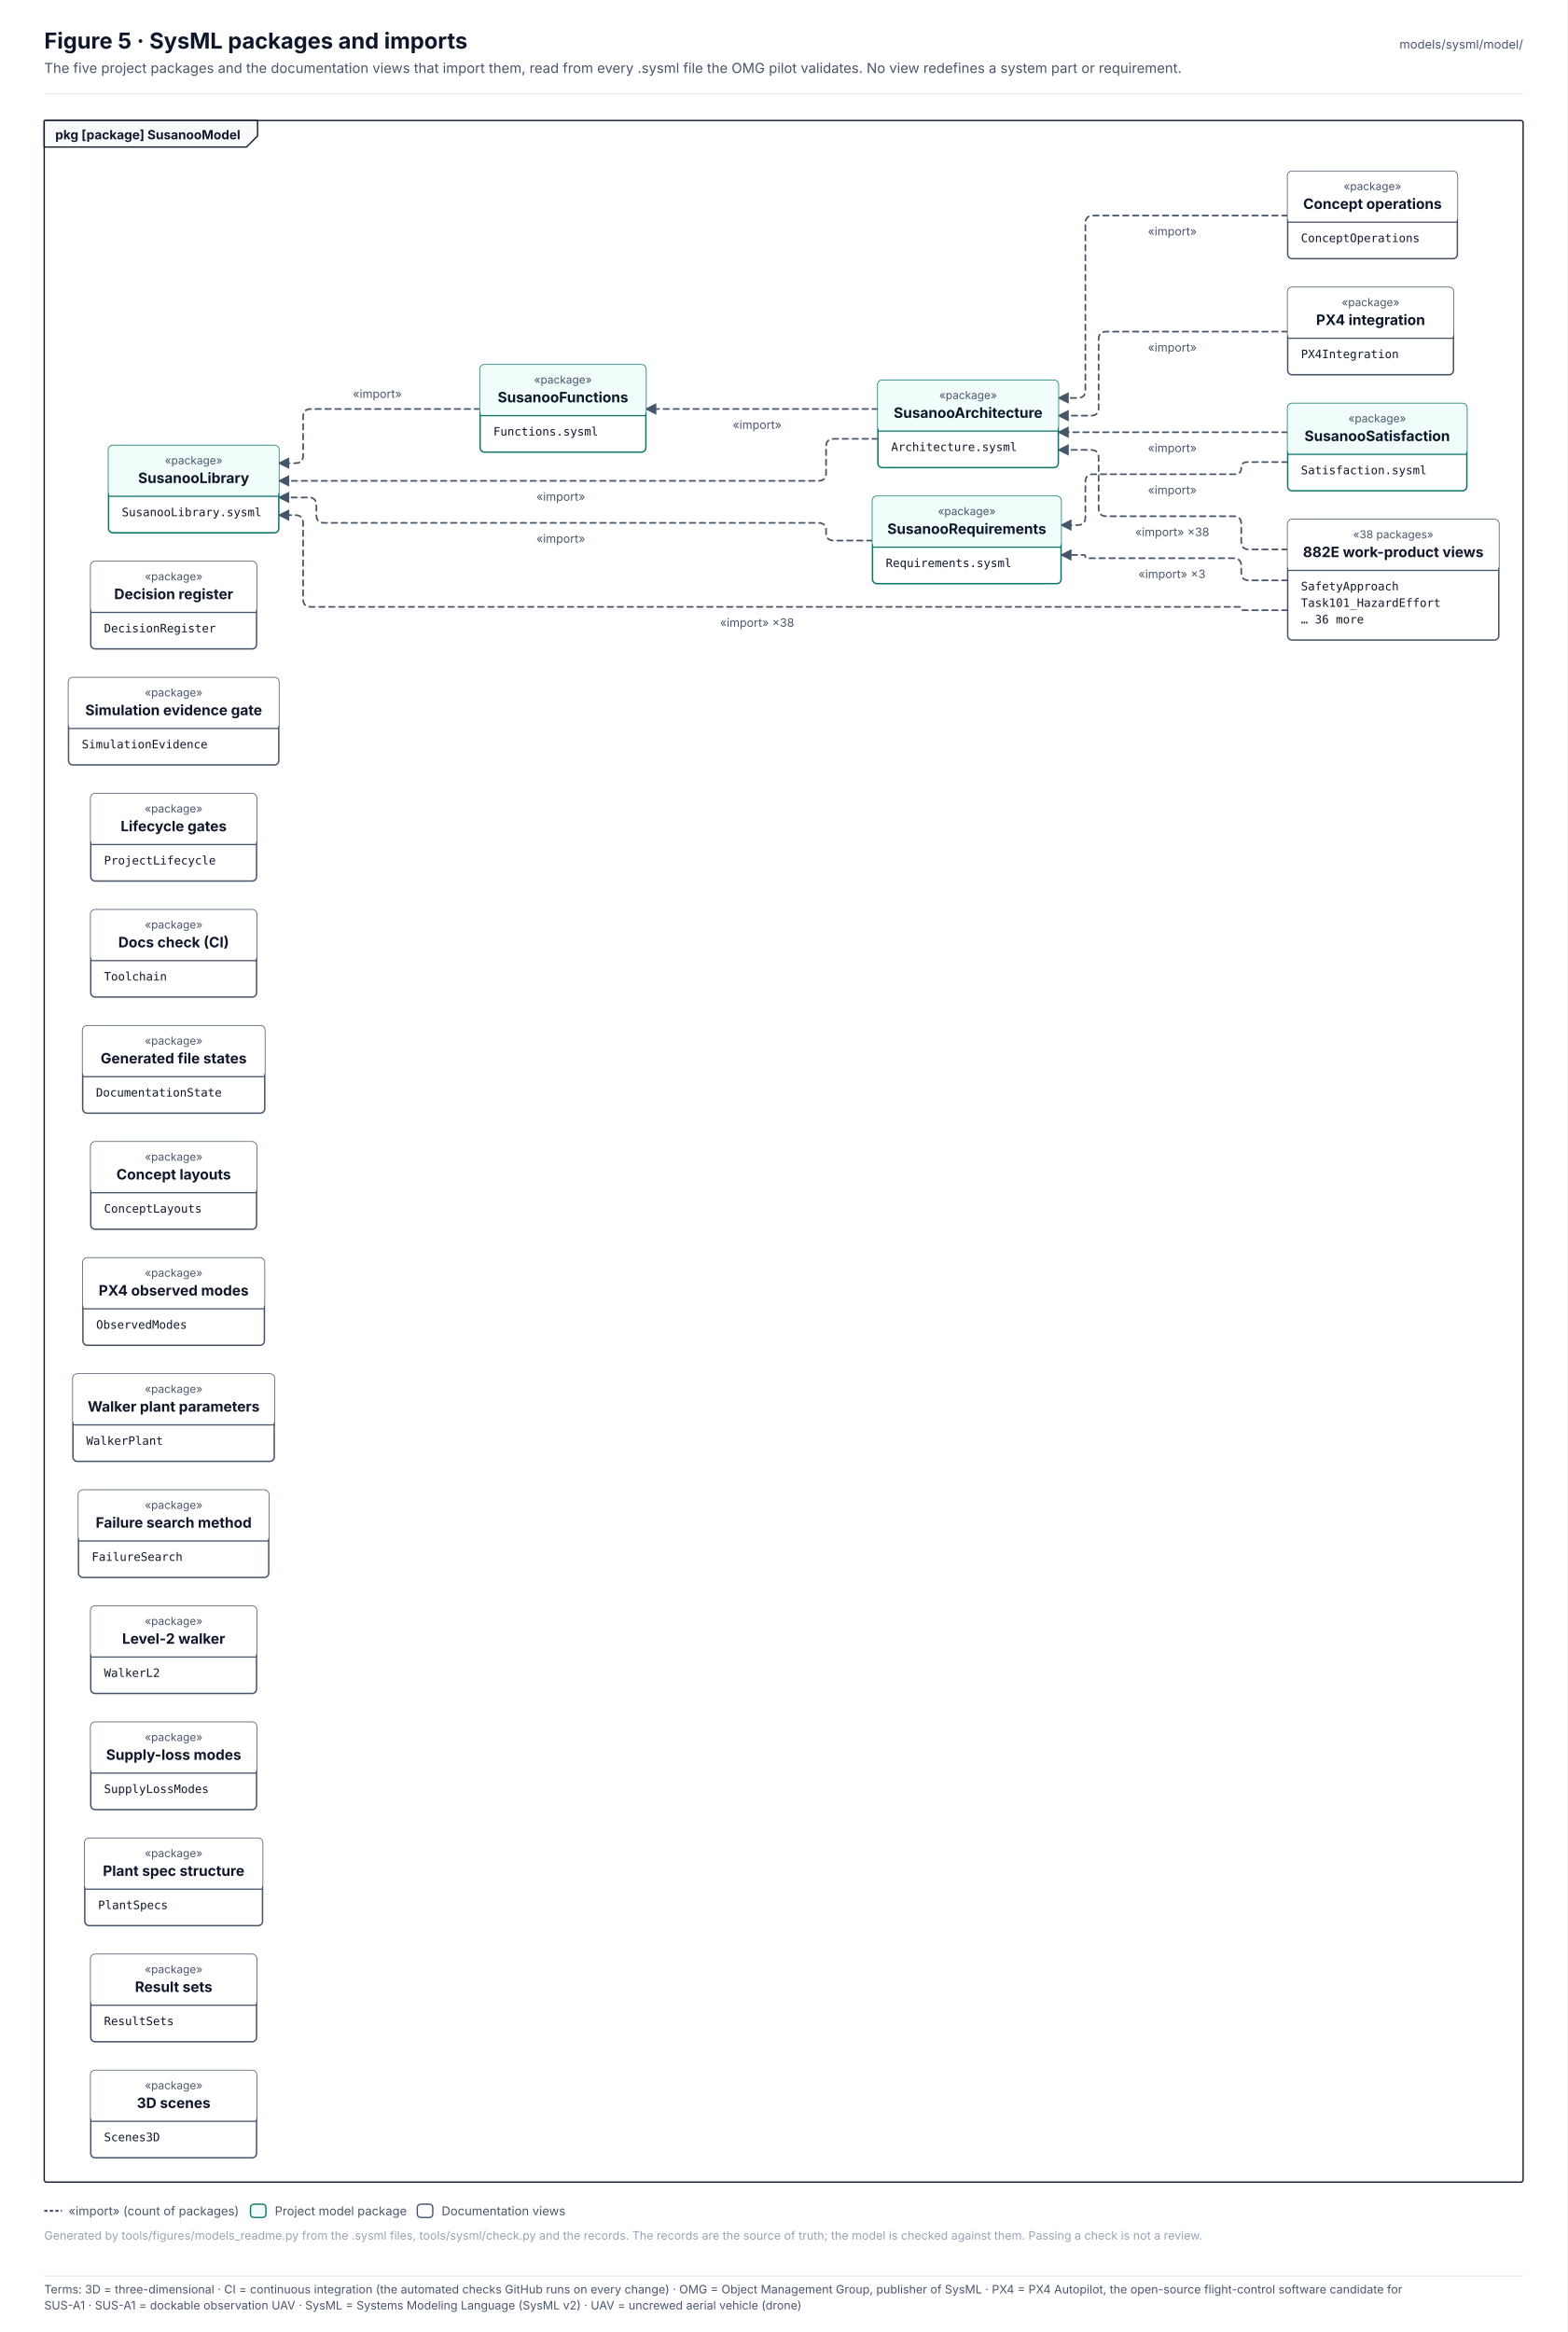
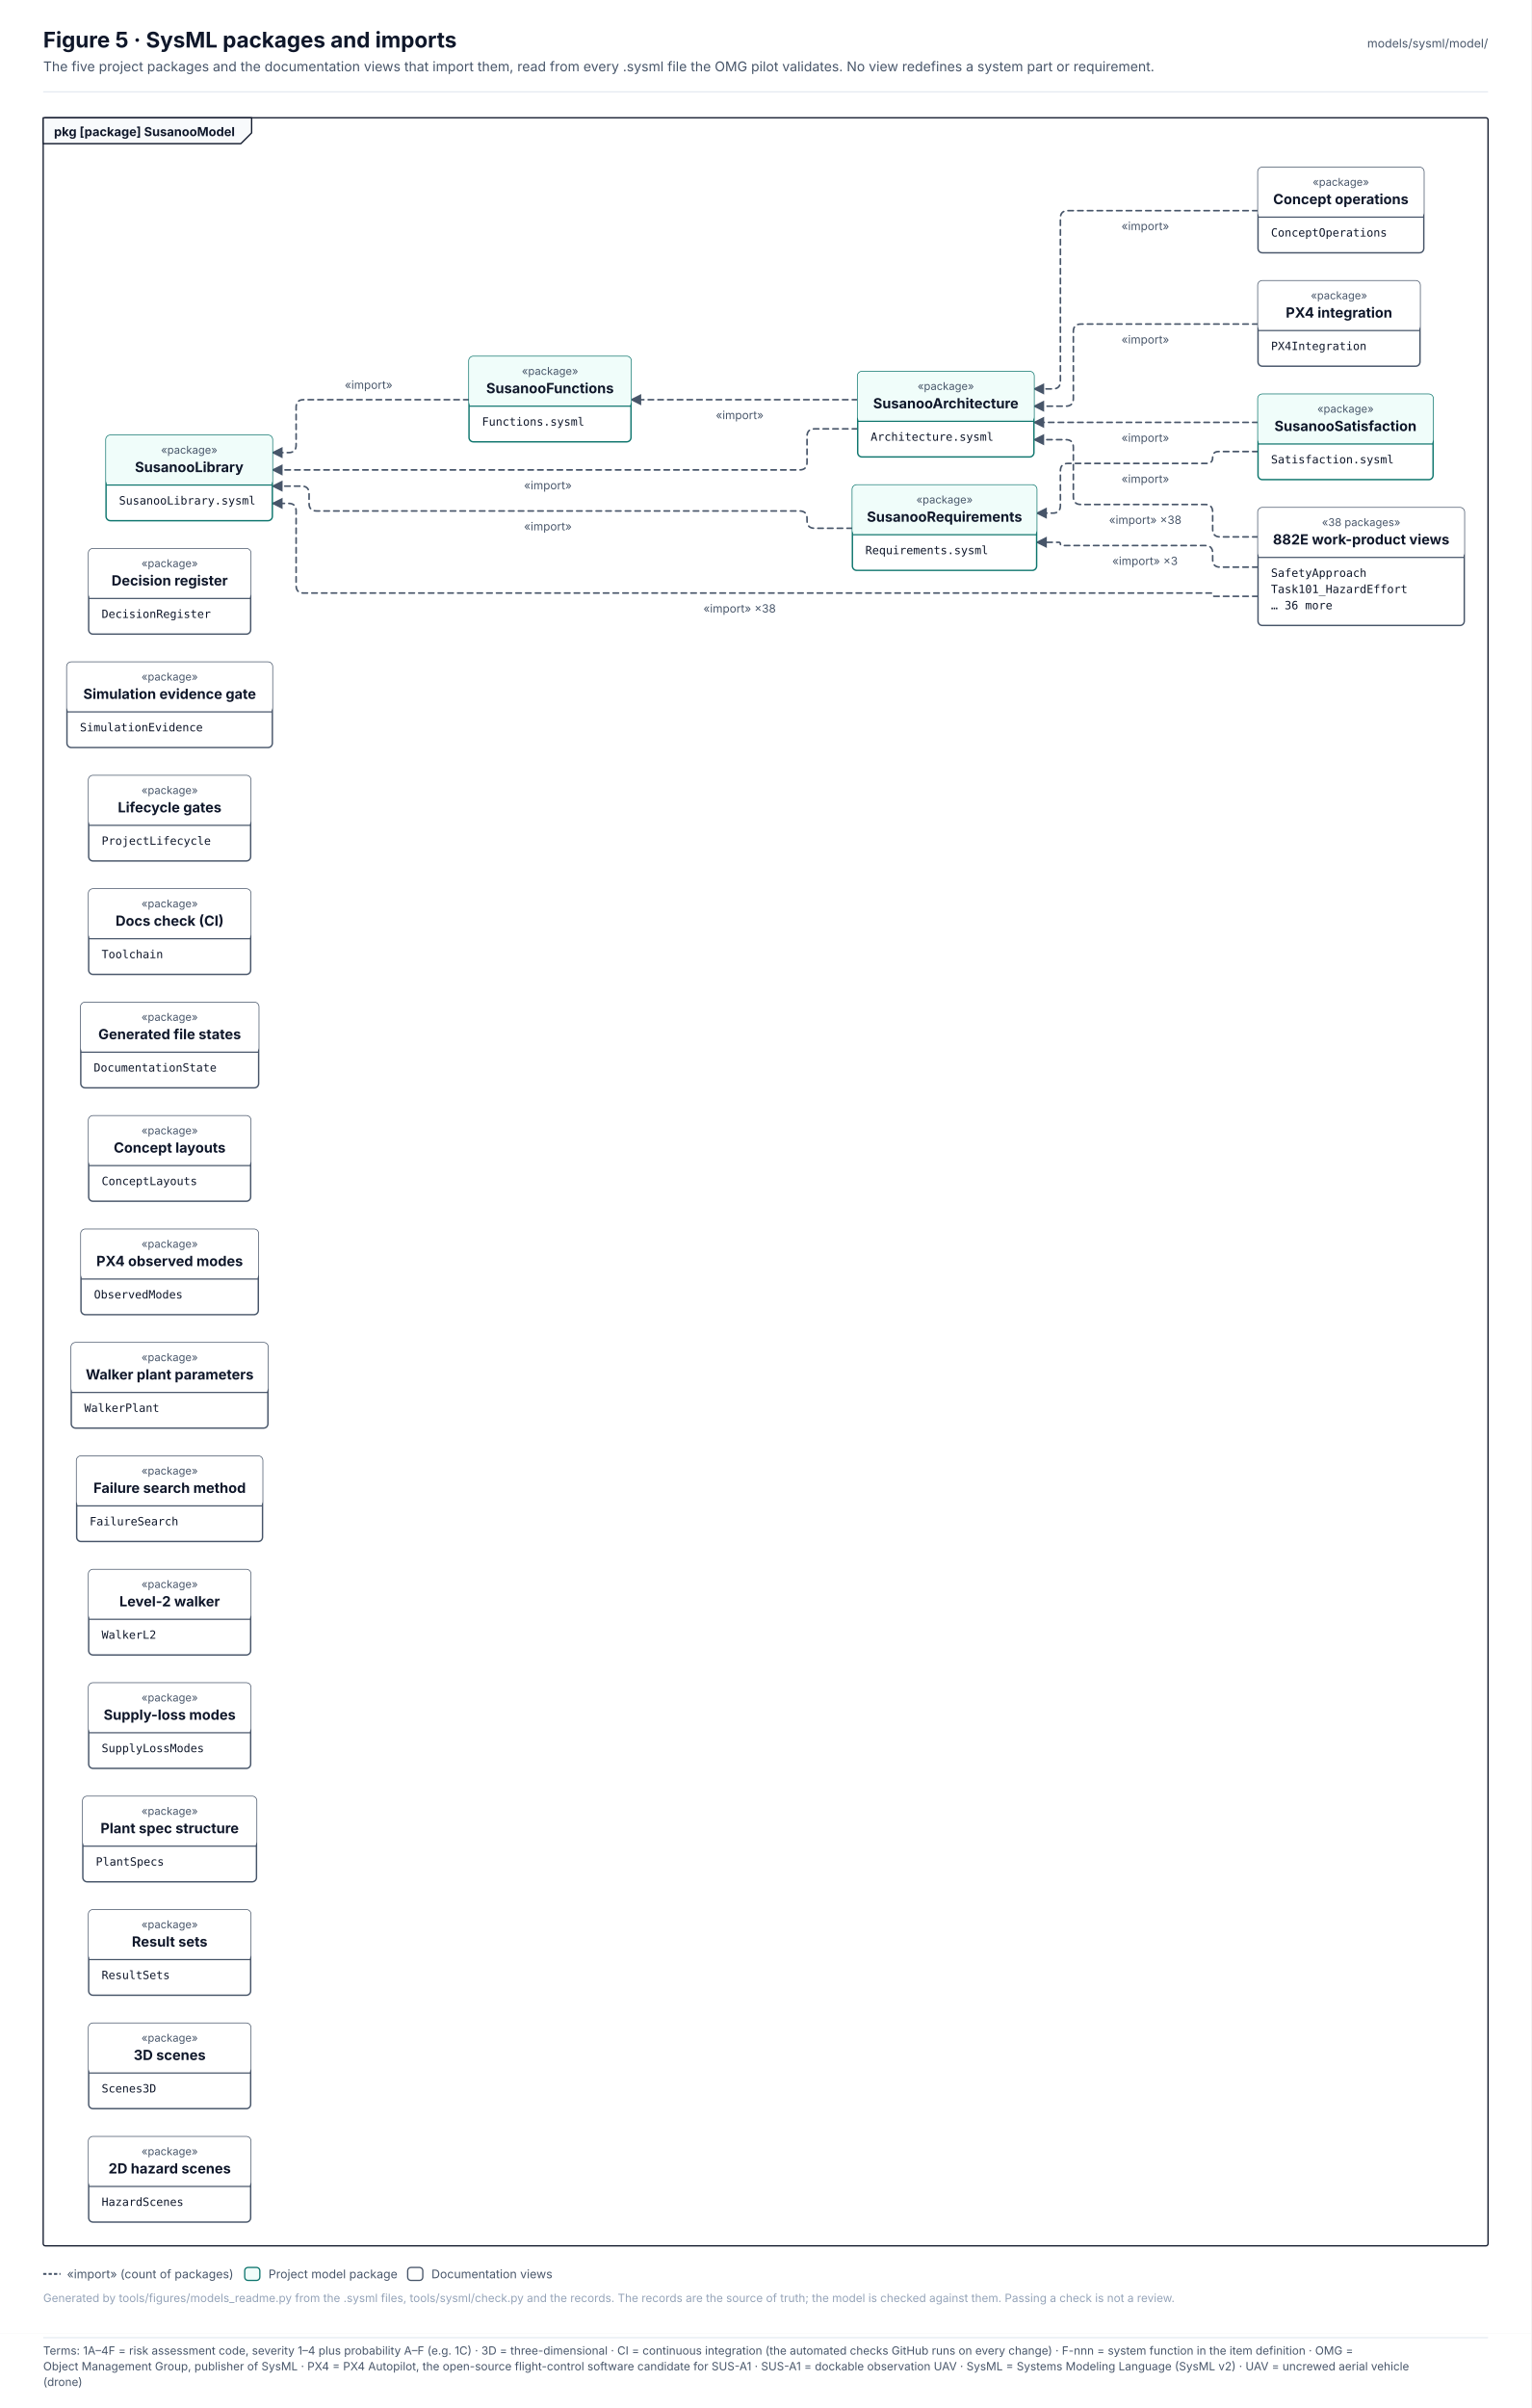
- <svg xmlns="http://www.w3.org/2000/svg" width="1417.9" height="2109.6" viewBox="0 0 1417.9 2109.6" font-family="Inter, 'Segoe UI', Helvetica, Arial, sans-serif" role="img">
+ <svg xmlns="http://www.w3.org/2000/svg" width="1417.9" height="2229.1" viewBox="0 0 1417.9 2229.1" font-family="Inter, 'Segoe UI', Helvetica, Arial, sans-serif" role="img">
  <defs>
    <pattern id="hatch" patternUnits="userSpaceOnUse" width="6" height="6" patternTransform="rotate(45)">
      <rect width="6" height="6" fill="#F1F5F9" />
      <line x1="0" y1="0" x2="0" y2="6" stroke="#E2E8F0" stroke-width="2" />
    </pattern>
    <marker id="arr-ink" viewBox="0 0 10 10" refX="9" refY="5" markerWidth="7" markerHeight="7" orient="auto-start-reverse">
      <path d="M0 0 L10 5 L0 10 z" fill="#475569" />
    </marker>
    <marker id="dia-ink" viewBox="0 0 16 10" refX="15" refY="5" markerWidth="12" markerHeight="8" orient="auto-start-reverse">
      <path d="M1 5 L8 1 L15 5 L8 9 z" fill="#475569" />
    </marker>
    <marker id="tri-ink" viewBox="0 0 12 12" refX="11" refY="6" markerWidth="10" markerHeight="10" orient="auto-start-reverse">
      <path d="M1 1 L11 6 L1 11 z" fill="#FFFFFF" stroke="#475569" stroke-width="1.2" />
    </marker>
    <marker id="arr-system" viewBox="0 0 10 10" refX="9" refY="5" markerWidth="7" markerHeight="7" orient="auto-start-reverse">
      <path d="M0 0 L10 5 L0 10 z" fill="#4F46E5" />
    </marker>
    <marker id="dia-system" viewBox="0 0 16 10" refX="15" refY="5" markerWidth="12" markerHeight="8" orient="auto-start-reverse">
      <path d="M1 5 L8 1 L15 5 L8 9 z" fill="#4F46E5" />
    </marker>
    <marker id="tri-system" viewBox="0 0 12 12" refX="11" refY="6" markerWidth="10" markerHeight="10" orient="auto-start-reverse">
      <path d="M1 1 L11 6 L1 11 z" fill="#FFFFFF" stroke="#4F46E5" stroke-width="1.2" />
    </marker>
    <marker id="arr-software" viewBox="0 0 10 10" refX="9" refY="5" markerWidth="7" markerHeight="7" orient="auto-start-reverse">
      <path d="M0 0 L10 5 L0 10 z" fill="#0F766E" />
    </marker>
    <marker id="dia-software" viewBox="0 0 16 10" refX="15" refY="5" markerWidth="12" markerHeight="8" orient="auto-start-reverse">
      <path d="M1 5 L8 1 L15 5 L8 9 z" fill="#0F766E" />
    </marker>
    <marker id="tri-software" viewBox="0 0 12 12" refX="11" refY="6" markerWidth="10" markerHeight="10" orient="auto-start-reverse">
      <path d="M1 1 L11 6 L1 11 z" fill="#FFFFFF" stroke="#0F766E" stroke-width="1.2" />
    </marker>
    <marker id="arr-safety" viewBox="0 0 10 10" refX="9" refY="5" markerWidth="7" markerHeight="7" orient="auto-start-reverse">
      <path d="M0 0 L10 5 L0 10 z" fill="#C2410C" />
    </marker>
    <marker id="dia-safety" viewBox="0 0 16 10" refX="15" refY="5" markerWidth="12" markerHeight="8" orient="auto-start-reverse">
      <path d="M1 5 L8 1 L15 5 L8 9 z" fill="#C2410C" />
    </marker>
    <marker id="tri-safety" viewBox="0 0 12 12" refX="11" refY="6" markerWidth="10" markerHeight="10" orient="auto-start-reverse">
      <path d="M1 1 L11 6 L1 11 z" fill="#FFFFFF" stroke="#C2410C" stroke-width="1.2" />
    </marker>
    <marker id="arr-interface" viewBox="0 0 10 10" refX="9" refY="5" markerWidth="7" markerHeight="7" orient="auto-start-reverse">
      <path d="M0 0 L10 5 L0 10 z" fill="#7C3AED" />
    </marker>
    <marker id="dia-interface" viewBox="0 0 16 10" refX="15" refY="5" markerWidth="12" markerHeight="8" orient="auto-start-reverse">
      <path d="M1 5 L8 1 L15 5 L8 9 z" fill="#7C3AED" />
    </marker>
    <marker id="tri-interface" viewBox="0 0 12 12" refX="11" refY="6" markerWidth="10" markerHeight="10" orient="auto-start-reverse">
      <path d="M1 1 L11 6 L1 11 z" fill="#FFFFFF" stroke="#7C3AED" stroke-width="1.2" />
    </marker>
    <marker id="arr-external" viewBox="0 0 10 10" refX="9" refY="5" markerWidth="7" markerHeight="7" orient="auto-start-reverse">
      <path d="M0 0 L10 5 L0 10 z" fill="#64748B" />
    </marker>
    <marker id="dia-external" viewBox="0 0 16 10" refX="15" refY="5" markerWidth="12" markerHeight="8" orient="auto-start-reverse">
      <path d="M1 5 L8 1 L15 5 L8 9 z" fill="#64748B" />
    </marker>
    <marker id="tri-external" viewBox="0 0 12 12" refX="11" refY="6" markerWidth="10" markerHeight="10" orient="auto-start-reverse">
      <path d="M1 1 L11 6 L1 11 z" fill="#FFFFFF" stroke="#64748B" stroke-width="1.2" />
    </marker>
    <marker id="arr-work" viewBox="0 0 10 10" refX="9" refY="5" markerWidth="7" markerHeight="7" orient="auto-start-reverse">
      <path d="M0 0 L10 5 L0 10 z" fill="#475569" />
    </marker>
    <marker id="dia-work" viewBox="0 0 16 10" refX="15" refY="5" markerWidth="12" markerHeight="8" orient="auto-start-reverse">
      <path d="M1 5 L8 1 L15 5 L8 9 z" fill="#475569" />
    </marker>
    <marker id="tri-work" viewBox="0 0 12 12" refX="11" refY="6" markerWidth="10" markerHeight="10" orient="auto-start-reverse">
      <path d="M1 1 L11 6 L1 11 z" fill="#FFFFFF" stroke="#475569" stroke-width="1.2" />
    </marker>
    <marker id="arr-muted" viewBox="0 0 10 10" refX="9" refY="5" markerWidth="7" markerHeight="7" orient="auto-start-reverse">
      <path d="M0 0 L10 5 L0 10 z" fill="#94A3B8" />
    </marker>
    <marker id="dia-muted" viewBox="0 0 16 10" refX="15" refY="5" markerWidth="12" markerHeight="8" orient="auto-start-reverse">
      <path d="M1 5 L8 1 L15 5 L8 9 z" fill="#94A3B8" />
    </marker>
    <marker id="tri-muted" viewBox="0 0 12 12" refX="11" refY="6" markerWidth="10" markerHeight="10" orient="auto-start-reverse">
      <path d="M1 1 L11 6 L1 11 z" fill="#FFFFFF" stroke="#94A3B8" stroke-width="1.2" />
    </marker>
    <marker id="arr-current" viewBox="0 0 10 10" refX="9" refY="5" markerWidth="7" markerHeight="7" orient="auto-start-reverse">
      <path d="M0 0 L10 5 L0 10 z" fill="#0F172A" />
    </marker>
    <marker id="dia-current" viewBox="0 0 16 10" refX="15" refY="5" markerWidth="12" markerHeight="8" orient="auto-start-reverse">
      <path d="M1 5 L8 1 L15 5 L8 9 z" fill="#0F172A" />
    </marker>
    <marker id="tri-current" viewBox="0 0 12 12" refX="11" refY="6" markerWidth="10" markerHeight="10" orient="auto-start-reverse">
      <path d="M1 1 L11 6 L1 11 z" fill="#FFFFFF" stroke="#0F172A" stroke-width="1.2" />
    </marker>
    <marker id="arr-ok" viewBox="0 0 10 10" refX="9" refY="5" markerWidth="7" markerHeight="7" orient="auto-start-reverse">
      <path d="M0 0 L10 5 L0 10 z" fill="#2E9E6A" />
    </marker>
    <marker id="dia-ok" viewBox="0 0 16 10" refX="15" refY="5" markerWidth="12" markerHeight="8" orient="auto-start-reverse">
      <path d="M1 5 L8 1 L15 5 L8 9 z" fill="#2E9E6A" />
    </marker>
    <marker id="tri-ok" viewBox="0 0 12 12" refX="11" refY="6" markerWidth="10" markerHeight="10" orient="auto-start-reverse">
      <path d="M1 1 L11 6 L1 11 z" fill="#FFFFFF" stroke="#2E9E6A" stroke-width="1.2" />
    </marker>
    <marker id="arr-amber" viewBox="0 0 10 10" refX="9" refY="5" markerWidth="7" markerHeight="7" orient="auto-start-reverse">
      <path d="M0 0 L10 5 L0 10 z" fill="#D97706" />
    </marker>
    <marker id="dia-amber" viewBox="0 0 16 10" refX="15" refY="5" markerWidth="12" markerHeight="8" orient="auto-start-reverse">
      <path d="M1 5 L8 1 L15 5 L8 9 z" fill="#D97706" />
    </marker>
    <marker id="tri-amber" viewBox="0 0 12 12" refX="11" refY="6" markerWidth="10" markerHeight="10" orient="auto-start-reverse">
      <path d="M1 1 L11 6 L1 11 z" fill="#FFFFFF" stroke="#D97706" stroke-width="1.2" />
    </marker>
    <marker id="arr-red" viewBox="0 0 10 10" refX="9" refY="5" markerWidth="7" markerHeight="7" orient="auto-start-reverse">
      <path d="M0 0 L10 5 L0 10 z" fill="#D2553F" />
    </marker>
    <marker id="dia-red" viewBox="0 0 16 10" refX="15" refY="5" markerWidth="12" markerHeight="8" orient="auto-start-reverse">
      <path d="M1 5 L8 1 L15 5 L8 9 z" fill="#D2553F" />
    </marker>
    <marker id="tri-red" viewBox="0 0 12 12" refX="11" refY="6" markerWidth="10" markerHeight="10" orient="auto-start-reverse">
      <path d="M1 1 L11 6 L1 11 z" fill="#FFFFFF" stroke="#D2553F" stroke-width="1.2" />
    </marker>
  </defs>
-   <rect x="0" y="0" width="1417.9" height="2055" rx="0" fill="#FFFFFF" stroke="none" stroke-width="0" />
+   <rect x="0" y="0" width="1417.9" height="2160" rx="0" fill="#FFFFFF" stroke="none" stroke-width="0" />
  <text x="40" y="44" font-size="20" fill="#0F172A" font-weight="700">Figure 5 · SysML packages and imports</text>
  <text x="40" y="66" font-size="12.5" fill="#475569">The five project packages and the documentation views that import them, read from every .sysml file the OMG pilot validates. No view redefines a system part or requirement.</text>
  <text x="1377.9" y="44" font-size="11" fill="#475569" text-anchor="end">models/sysml/model/</text>
  <line x1="40" y1="85" x2="1377.9" y2="85" stroke="#E2E8F0" stroke-width="1" />
-   <rect x="40" y="109" width="1337.9" height="1865" rx="2" fill="none" stroke="#0F172A" stroke-width="1.2" />
+   <rect x="40" y="109" width="1337.9" height="1970" rx="2" fill="none" stroke="#0F172A" stroke-width="1.2" />
  <path d="M40 109 L233 109 L233 123 L223 133 L40 133 Z" stroke="#0F172A" stroke-width="1.2" fill="#F8FAFC" stroke-linejoin="round" stroke-linecap="round" />
  <text x="50" y="126" font-size="11.5" fill="#0F172A" font-weight="700">pkg [package] SusanooModel</text>
  <g transform="translate(56 149)">
    <path d="M378.3 221 L225.2 221 Q218.2 221 218.2 228 L218.2 263 Q218.2 270 211.2 270 L196.2 270" stroke="#475569" stroke-width="1.5" fill="none" stroke-dasharray="5 4" stroke-linejoin="round" stroke-linecap="round" marker-end="url(#arr-ink)" />
    <path d="M738.2 221 L528.3 221" stroke="#475569" stroke-width="1.5" fill="none" stroke-dasharray="5 4" stroke-linejoin="round" stroke-linecap="round" marker-end="url(#arr-ink)" />
    <path d="M738.2 248 L698.3 248 Q691.3 248 691.3 255 L691.3 279 Q691.3 286 684.3 286 L196.2 286" stroke="#475569" stroke-width="1.5" fill="none" stroke-dasharray="5 4" stroke-linejoin="round" stroke-linecap="round" marker-end="url(#arr-ink)" />
    <path d="M733.3 340 L698.3 340 Q691.3 340 691.3 333 L691.3 331 Q691.3 324 684.3 324 L237.2 324 Q230.2 324 230.2 317 L230.2 308 Q230.2 301 223.2 301 L196.2 301" stroke="#475569" stroke-width="1.5" fill="none" stroke-dasharray="5 4" stroke-linejoin="round" stroke-linecap="round" marker-end="url(#arr-ink)" />
    <path d="M1108.9 242 L901.4 242" stroke="#475569" stroke-width="1.5" fill="none" stroke-dasharray="5 4" stroke-linejoin="round" stroke-linecap="round" marker-end="url(#arr-ink)" />
    <path d="M1108.9 269 L1072.4 269 Q1066.9 269 1066.9 274.5 L1066.9 274.5 Q1066.9 280 1061.4 280 L932.9 280 Q925.9 280 925.9 287 L925.9 319 Q925.9 326 918.9 326 L903.9 326" stroke="#475569" stroke-width="1.5" fill="none" stroke-dasharray="5 4" stroke-linejoin="round" stroke-linecap="round" marker-end="url(#arr-ink)" />
    <path d="M1108.9 46 L932.9 46 Q925.9 46 925.9 53 L925.9 204 Q925.9 211 918.9 211 L901.4 211" stroke="#475569" stroke-width="1.5" fill="none" stroke-dasharray="5 4" stroke-linejoin="round" stroke-linecap="round" marker-end="url(#arr-ink)" />
    <path d="M1108.9 151 L944.9 151 Q937.9 151 937.9 158 L937.9 220 Q937.9 227 930.9 227 L901.4 227" stroke="#475569" stroke-width="1.5" fill="none" stroke-dasharray="5 4" stroke-linejoin="round" stroke-linecap="round" marker-end="url(#arr-ink)" />
    <path d="M1108.9 348 L1073.9 348 Q1066.9 348 1066.9 341 L1066.9 325 Q1066.9 318 1059.9 318 L944.9 318 Q937.9 318 937.9 311 L937.9 265 Q937.9 258 930.9 258 L901.4 258" stroke="#475569" stroke-width="1.5" fill="none" stroke-dasharray="5 4" stroke-linejoin="round" stroke-linecap="round" marker-end="url(#arr-ink)" />
    <path d="M1108.9 403 L1068.4 403 Q1066.9 403 1066.9 401.5 L1066.9 401.5 Q1066.9 400 1065.4 400 L225.2 400 Q218.2 400 218.2 393 L218.2 324 Q218.2 317 211.2 317 L196.2 317" stroke="#475569" stroke-width="1.5" fill="none" stroke-dasharray="5 4" stroke-linejoin="round" stroke-linecap="round" marker-end="url(#arr-ink)" />
    <path d="M1108.9 376 L1073.9 376 Q1066.9 376 1066.9 369 L1066.9 363 Q1066.9 356 1059.9 356 L927.4 356 Q925.9 356 925.9 354.5 L925.9 354.5 Q925.9 353 924.4 353 L903.9 353" stroke="#475569" stroke-width="1.5" fill="none" stroke-dasharray="5 4" stroke-linejoin="round" stroke-linecap="round" marker-end="url(#arr-ink)" />
    <rect x="42.2" y="254" width="154" height="79" rx="4" fill="#FFFFFF" stroke="#0F766E" stroke-width="1.3" />
    <rect x="42.2" y="254" width="154" height="46" rx="4" fill="#F0FDFA" stroke="none" stroke-width="0" />
    <line x1="42.2" y1="300" x2="196.2" y2="300" stroke="#0F766E" stroke-width="1.1" />
    <text x="119.2" y="271" font-size="10" fill="#475569" text-anchor="middle">«package»</text>
    <text x="119.2" y="288" font-size="13" fill="#0F172A" font-weight="700" text-anchor="middle">SusanooLibrary</text>
    <text x="54.2" y="318" font-size="10.5" fill="#0F172A" font-family="'JetBrains Mono', 'SFMono-Regular', Menlo, Consolas, monospace">SusanooLibrary.sysml</text>
    <rect x="378.3" y="181" width="150" height="79" rx="4" fill="#FFFFFF" stroke="#0F766E" stroke-width="1.3" />
    <rect x="378.3" y="181" width="150" height="46" rx="4" fill="#F0FDFA" stroke="none" stroke-width="0" />
    <line x1="378.3" y1="227" x2="528.3" y2="227" stroke="#0F766E" stroke-width="1.1" />
    <text x="453.3" y="198" font-size="10" fill="#475569" text-anchor="middle">«package»</text>
    <text x="453.3" y="215" font-size="13" fill="#0F172A" font-weight="700" text-anchor="middle">SusanooFunctions</text>
    <text x="390.3" y="245" font-size="10.5" fill="#0F172A" font-family="'JetBrains Mono', 'SFMono-Regular', Menlo, Consolas, monospace">Functions.sysml</text>
    <rect x="738.2" y="195" width="163.2" height="79" rx="4" fill="#FFFFFF" stroke="#0F766E" stroke-width="1.3" />
    <rect x="738.2" y="195" width="163.2" height="46" rx="4" fill="#F0FDFA" stroke="none" stroke-width="0" />
    <line x1="738.2" y1="241" x2="901.4" y2="241" stroke="#0F766E" stroke-width="1.1" />
    <text x="819.8" y="212" font-size="10" fill="#475569" text-anchor="middle">«package»</text>
    <text x="819.8" y="229" font-size="13" fill="#0F172A" font-weight="700" text-anchor="middle">SusanooArchitecture</text>
    <text x="750.2" y="259" font-size="10.5" fill="#0F172A" font-family="'JetBrains Mono', 'SFMono-Regular', Menlo, Consolas, monospace">Architecture.sysml</text>
    <rect x="733.3" y="300" width="170.6" height="79" rx="4" fill="#FFFFFF" stroke="#0F766E" stroke-width="1.3" />
    <rect x="733.3" y="300" width="170.6" height="46" rx="4" fill="#F0FDFA" stroke="none" stroke-width="0" />
    <line x1="733.3" y1="346" x2="903.9" y2="346" stroke="#0F766E" stroke-width="1.1" />
    <text x="818.6" y="317" font-size="10" fill="#475569" text-anchor="middle">«package»</text>
    <text x="818.6" y="334" font-size="13" fill="#0F172A" font-weight="700" text-anchor="middle">SusanooRequirements</text>
    <text x="745.3" y="364" font-size="10.5" fill="#0F172A" font-family="'JetBrains Mono', 'SFMono-Regular', Menlo, Consolas, monospace">Requirements.sysml</text>
    <rect x="1108.9" y="216" width="162.1" height="79" rx="4" fill="#FFFFFF" stroke="#0F766E" stroke-width="1.3" />
    <rect x="1108.9" y="216" width="162.1" height="46" rx="4" fill="#F0FDFA" stroke="none" stroke-width="0" />
    <line x1="1108.9" y1="262" x2="1271" y2="262" stroke="#0F766E" stroke-width="1.1" />
    <text x="1189.9" y="233" font-size="10" fill="#475569" text-anchor="middle">«package»</text>
    <text x="1189.9" y="250" font-size="13" fill="#0F172A" font-weight="700" text-anchor="middle">SusanooSatisfaction</text>
    <text x="1120.9" y="280" font-size="10.5" fill="#0F172A" font-family="'JetBrains Mono', 'SFMono-Regular', Menlo, Consolas, monospace">Satisfaction.sysml</text>
    <rect x="1108.9" y="6" width="153.5" height="79" rx="4" fill="#FFFFFF" stroke="#475569" stroke-width="1.3" />
    <rect x="1108.9" y="6" width="153.5" height="46" rx="4" fill="#FFFFFF" stroke="none" stroke-width="0" />
    <line x1="1108.9" y1="52" x2="1262.4" y2="52" stroke="#475569" stroke-width="1.1" />
    <text x="1185.6" y="23" font-size="10" fill="#475569" text-anchor="middle">«package»</text>
    <text x="1185.6" y="40" font-size="13" fill="#0F172A" font-weight="700" text-anchor="middle">Concept operations</text>
    <text x="1120.9" y="70" font-size="10.5" fill="#0F172A" font-family="'JetBrains Mono', 'SFMono-Regular', Menlo, Consolas, monospace">ConceptOperations</text>
    <rect x="1108.9" y="111" width="150" height="79" rx="4" fill="#FFFFFF" stroke="#475569" stroke-width="1.3" />
    <rect x="1108.9" y="111" width="150" height="46" rx="4" fill="#FFFFFF" stroke="none" stroke-width="0" />
    <line x1="1108.9" y1="157" x2="1258.9" y2="157" stroke="#475569" stroke-width="1.1" />
    <text x="1183.9" y="128" font-size="10" fill="#475569" text-anchor="middle">«package»</text>
    <text x="1183.9" y="145" font-size="13" fill="#0F172A" font-weight="700" text-anchor="middle">PX4 integration</text>
    <text x="1120.9" y="175" font-size="10.5" fill="#0F172A" font-family="'JetBrains Mono', 'SFMono-Regular', Menlo, Consolas, monospace">PX4Integration</text>
    <rect x="26.1" y="359" width="150" height="79" rx="4" fill="#FFFFFF" stroke="#475569" stroke-width="1.3" />
    <rect x="26.1" y="359" width="150" height="46" rx="4" fill="#FFFFFF" stroke="none" stroke-width="0" />
    <line x1="26.1" y1="405" x2="176.1" y2="405" stroke="#475569" stroke-width="1.1" />
    <text x="101.1" y="376" font-size="10" fill="#475569" text-anchor="middle">«package»</text>
    <text x="101.1" y="393" font-size="13" fill="#0F172A" font-weight="700" text-anchor="middle">Decision register</text>
    <text x="38.1" y="423" font-size="10.5" fill="#0F172A" font-family="'JetBrains Mono', 'SFMono-Regular', Menlo, Consolas, monospace">DecisionRegister</text>
    <rect x="6" y="464" width="190.2" height="79" rx="4" fill="#FFFFFF" stroke="#475569" stroke-width="1.3" />
    <rect x="6" y="464" width="190.2" height="46" rx="4" fill="#FFFFFF" stroke="none" stroke-width="0" />
    <line x1="6" y1="510" x2="196.2" y2="510" stroke="#475569" stroke-width="1.1" />
    <text x="101.1" y="481" font-size="10" fill="#475569" text-anchor="middle">«package»</text>
    <text x="101.1" y="498" font-size="13" fill="#0F172A" font-weight="700" text-anchor="middle">Simulation evidence gate</text>
    <text x="18" y="528" font-size="10.5" fill="#0F172A" font-family="'JetBrains Mono', 'SFMono-Regular', Menlo, Consolas, monospace">SimulationEvidence</text>
    <rect x="26.1" y="569" width="150" height="79" rx="4" fill="#FFFFFF" stroke="#475569" stroke-width="1.3" />
    <rect x="26.1" y="569" width="150" height="46" rx="4" fill="#FFFFFF" stroke="none" stroke-width="0" />
    <line x1="26.1" y1="615" x2="176.1" y2="615" stroke="#475569" stroke-width="1.1" />
    <text x="101.1" y="586" font-size="10" fill="#475569" text-anchor="middle">«package»</text>
    <text x="101.1" y="603" font-size="13" fill="#0F172A" font-weight="700" text-anchor="middle">Lifecycle gates</text>
    <text x="38.1" y="633" font-size="10.5" fill="#0F172A" font-family="'JetBrains Mono', 'SFMono-Regular', Menlo, Consolas, monospace">ProjectLifecycle</text>
    <rect x="26.1" y="674" width="150" height="79" rx="4" fill="#FFFFFF" stroke="#475569" stroke-width="1.3" />
    <rect x="26.1" y="674" width="150" height="46" rx="4" fill="#FFFFFF" stroke="none" stroke-width="0" />
    <line x1="26.1" y1="720" x2="176.1" y2="720" stroke="#475569" stroke-width="1.1" />
    <text x="101.1" y="691" font-size="10" fill="#475569" text-anchor="middle">«package»</text>
    <text x="101.1" y="708" font-size="13" fill="#0F172A" font-weight="700" text-anchor="middle">Docs check (CI)</text>
    <text x="38.1" y="738" font-size="10.5" fill="#0F172A" font-family="'JetBrains Mono', 'SFMono-Regular', Menlo, Consolas, monospace">Toolchain</text>
    <rect x="18.8" y="779" width="164.7" height="79" rx="4" fill="#FFFFFF" stroke="#475569" stroke-width="1.3" />
    <rect x="18.8" y="779" width="164.7" height="46" rx="4" fill="#FFFFFF" stroke="none" stroke-width="0" />
    <line x1="18.8" y1="825" x2="183.5" y2="825" stroke="#475569" stroke-width="1.1" />
    <text x="101.1" y="796" font-size="10" fill="#475569" text-anchor="middle">«package»</text>
    <text x="101.1" y="813" font-size="13" fill="#0F172A" font-weight="700" text-anchor="middle">Generated file states</text>
    <text x="30.8" y="843" font-size="10.5" fill="#0F172A" font-family="'JetBrains Mono', 'SFMono-Regular', Menlo, Consolas, monospace">DocumentationState</text>
    <rect x="26.1" y="884" width="150" height="79" rx="4" fill="#FFFFFF" stroke="#475569" stroke-width="1.3" />
    <rect x="26.1" y="884" width="150" height="46" rx="4" fill="#FFFFFF" stroke="none" stroke-width="0" />
    <line x1="26.1" y1="930" x2="176.1" y2="930" stroke="#475569" stroke-width="1.1" />
    <text x="101.1" y="901" font-size="10" fill="#475569" text-anchor="middle">«package»</text>
    <text x="101.1" y="918" font-size="13" fill="#0F172A" font-weight="700" text-anchor="middle">Concept layouts</text>
    <text x="38.1" y="948" font-size="10.5" fill="#0F172A" font-family="'JetBrains Mono', 'SFMono-Regular', Menlo, Consolas, monospace">ConceptLayouts</text>
    <rect x="19" y="989" width="164.2" height="79" rx="4" fill="#FFFFFF" stroke="#475569" stroke-width="1.3" />
    <rect x="19" y="989" width="164.2" height="46" rx="4" fill="#FFFFFF" stroke="none" stroke-width="0" />
    <line x1="19" y1="1035" x2="183.2" y2="1035" stroke="#475569" stroke-width="1.1" />
    <text x="101.1" y="1006" font-size="10" fill="#475569" text-anchor="middle">«package»</text>
    <text x="101.1" y="1023" font-size="13" fill="#0F172A" font-weight="700" text-anchor="middle">PX4 observed modes</text>
    <text x="31" y="1053" font-size="10.5" fill="#0F172A" font-family="'JetBrains Mono', 'SFMono-Regular', Menlo, Consolas, monospace">ObservedModes</text>
    <rect x="10" y="1094" width="182.1" height="79" rx="4" fill="#FFFFFF" stroke="#475569" stroke-width="1.3" />
    <rect x="10" y="1094" width="182.1" height="46" rx="4" fill="#FFFFFF" stroke="none" stroke-width="0" />
    <line x1="10" y1="1140" x2="192.2" y2="1140" stroke="#475569" stroke-width="1.1" />
    <text x="101.1" y="1111" font-size="10" fill="#475569" text-anchor="middle">«package»</text>
    <text x="101.1" y="1128" font-size="13" fill="#0F172A" font-weight="700" text-anchor="middle">Walker plant parameters</text>
    <text x="22" y="1158" font-size="10.5" fill="#0F172A" font-family="'JetBrains Mono', 'SFMono-Regular', Menlo, Consolas, monospace">WalkerPlant</text>
    <rect x="15" y="1199" width="172.1" height="79" rx="4" fill="#FFFFFF" stroke="#475569" stroke-width="1.3" />
    <rect x="15" y="1199" width="172.1" height="46" rx="4" fill="#FFFFFF" stroke="none" stroke-width="0" />
    <line x1="15" y1="1245" x2="187.2" y2="1245" stroke="#475569" stroke-width="1.1" />
    <text x="101.1" y="1216" font-size="10" fill="#475569" text-anchor="middle">«package»</text>
    <text x="101.1" y="1233" font-size="13" fill="#0F172A" font-weight="700" text-anchor="middle">Failure search method</text>
    <text x="27" y="1263" font-size="10.5" fill="#0F172A" font-family="'JetBrains Mono', 'SFMono-Regular', Menlo, Consolas, monospace">FailureSearch</text>
    <rect x="26.1" y="1304" width="150" height="79" rx="4" fill="#FFFFFF" stroke="#475569" stroke-width="1.3" />
    <rect x="26.1" y="1304" width="150" height="46" rx="4" fill="#FFFFFF" stroke="none" stroke-width="0" />
    <line x1="26.1" y1="1350" x2="176.1" y2="1350" stroke="#475569" stroke-width="1.1" />
    <text x="101.1" y="1321" font-size="10" fill="#475569" text-anchor="middle">«package»</text>
    <text x="101.1" y="1338" font-size="13" fill="#0F172A" font-weight="700" text-anchor="middle">Level-2 walker</text>
    <text x="38.1" y="1368" font-size="10.5" fill="#0F172A" font-family="'JetBrains Mono', 'SFMono-Regular', Menlo, Consolas, monospace">WalkerL2</text>
    <rect x="26.1" y="1409" width="150" height="79" rx="4" fill="#FFFFFF" stroke="#475569" stroke-width="1.3" />
    <rect x="26.1" y="1409" width="150" height="46" rx="4" fill="#FFFFFF" stroke="none" stroke-width="0" />
    <line x1="26.1" y1="1455" x2="176.1" y2="1455" stroke="#475569" stroke-width="1.1" />
    <text x="101.1" y="1426" font-size="10" fill="#475569" text-anchor="middle">«package»</text>
    <text x="101.1" y="1443" font-size="13" fill="#0F172A" font-weight="700" text-anchor="middle">Supply-loss modes</text>
    <text x="38.1" y="1473" font-size="10.5" fill="#0F172A" font-family="'JetBrains Mono', 'SFMono-Regular', Menlo, Consolas, monospace">SupplyLossModes</text>
    <rect x="20.7" y="1514" width="160.8" height="79" rx="4" fill="#FFFFFF" stroke="#475569" stroke-width="1.3" />
    <rect x="20.7" y="1514" width="160.8" height="46" rx="4" fill="#FFFFFF" stroke="none" stroke-width="0" />
    <line x1="20.7" y1="1560" x2="181.5" y2="1560" stroke="#475569" stroke-width="1.1" />
    <text x="101.1" y="1531" font-size="10" fill="#475569" text-anchor="middle">«package»</text>
    <text x="101.1" y="1548" font-size="13" fill="#0F172A" font-weight="700" text-anchor="middle">Plant spec structure</text>
    <text x="32.7" y="1578" font-size="10.5" fill="#0F172A" font-family="'JetBrains Mono', 'SFMono-Regular', Menlo, Consolas, monospace">PlantSpecs</text>
    <rect x="26.1" y="1619" width="150" height="79" rx="4" fill="#FFFFFF" stroke="#475569" stroke-width="1.3" />
    <rect x="26.1" y="1619" width="150" height="46" rx="4" fill="#FFFFFF" stroke="none" stroke-width="0" />
    <line x1="26.1" y1="1665" x2="176.1" y2="1665" stroke="#475569" stroke-width="1.1" />
    <text x="101.1" y="1636" font-size="10" fill="#475569" text-anchor="middle">«package»</text>
    <text x="101.1" y="1653" font-size="13" fill="#0F172A" font-weight="700" text-anchor="middle">Result sets</text>
    <text x="38.1" y="1683" font-size="10.5" fill="#0F172A" font-family="'JetBrains Mono', 'SFMono-Regular', Menlo, Consolas, monospace">ResultSets</text>
    <rect x="26.1" y="1724" width="150" height="79" rx="4" fill="#FFFFFF" stroke="#475569" stroke-width="1.3" />
    <rect x="26.1" y="1724" width="150" height="46" rx="4" fill="#FFFFFF" stroke="none" stroke-width="0" />
    <line x1="26.1" y1="1770" x2="176.1" y2="1770" stroke="#475569" stroke-width="1.1" />
    <text x="101.1" y="1741" font-size="10" fill="#475569" text-anchor="middle">«package»</text>
    <text x="101.1" y="1758" font-size="13" fill="#0F172A" font-weight="700" text-anchor="middle">3D scenes</text>
    <text x="38.1" y="1788" font-size="10.5" fill="#0F172A" font-family="'JetBrains Mono', 'SFMono-Regular', Menlo, Consolas, monospace">Scenes3D</text>
+     <rect x="26.1" y="1829" width="150" height="79" rx="4" fill="#FFFFFF" stroke="#475569" stroke-width="1.3" />
+     <rect x="26.1" y="1829" width="150" height="46" rx="4" fill="#FFFFFF" stroke="none" stroke-width="0" />
+     <line x1="26.1" y1="1875" x2="176.1" y2="1875" stroke="#475569" stroke-width="1.1" />
+     <text x="101.1" y="1846" font-size="10" fill="#475569" text-anchor="middle">«package»</text>
+     <text x="101.1" y="1863" font-size="13" fill="#0F172A" font-weight="700" text-anchor="middle">2D hazard scenes</text>
+     <text x="38.1" y="1893" font-size="10.5" fill="#0F172A" font-family="'JetBrains Mono', 'SFMono-Regular', Menlo, Consolas, monospace">HazardScenes</text>
    <rect x="1108.9" y="321" width="191" height="109" rx="4" fill="#FFFFFF" stroke="#475569" stroke-width="1.3" />
    <rect x="1108.9" y="321" width="191" height="46" rx="4" fill="#FFFFFF" stroke="none" stroke-width="0" />
    <line x1="1108.9" y1="367" x2="1299.9" y2="367" stroke="#475569" stroke-width="1.1" />
    <text x="1204.4" y="338" font-size="10" fill="#475569" text-anchor="middle">«38 packages»</text>
    <text x="1204.4" y="355" font-size="13" fill="#0F172A" font-weight="700" text-anchor="middle">882E work-product views</text>
    <text x="1120.9" y="385" font-size="10.5" fill="#0F172A" font-family="'JetBrains Mono', 'SFMono-Regular', Menlo, Consolas, monospace">SafetyApproach</text>
    <text x="1120.9" y="400" font-size="10.5" fill="#0F172A" font-family="'JetBrains Mono', 'SFMono-Regular', Menlo, Consolas, monospace">Task101_HazardEffort</text>
    <text x="1120.9" y="415" font-size="10.5" fill="#0F172A" font-family="'JetBrains Mono', 'SFMono-Regular', Menlo, Consolas, monospace">… 36 more</text>
    <rect x="258.2" y="198" width="58.1" height="18" rx="4" fill="#FFFFFF" stroke="none" stroke-width="0" opacity="0.92" />
    <text x="263.2" y="211" font-size="10.5" fill="#475569">«import»</text>
    <rect x="601.8" y="226" width="58.1" height="18" rx="4" fill="#FFFFFF" stroke="none" stroke-width="0" opacity="0.92" />
    <text x="606.8" y="239" font-size="10.5" fill="#475569">«import»</text>
    <rect x="424.2" y="291" width="58.1" height="18" rx="4" fill="#FFFFFF" stroke="none" stroke-width="0" opacity="0.92" />
    <text x="429.2" y="304" font-size="10.5" fill="#475569">«import»</text>
    <rect x="424.2" y="329" width="58.1" height="18" rx="4" fill="#FFFFFF" stroke="none" stroke-width="0" opacity="0.92" />
    <text x="429.2" y="342" font-size="10.5" fill="#475569">«import»</text>
    <rect x="977.4" y="247" width="58.1" height="18" rx="4" fill="#FFFFFF" stroke="none" stroke-width="0" opacity="0.92" />
    <text x="982.4" y="260" font-size="10.5" fill="#475569">«import»</text>
    <rect x="977.4" y="285" width="58.1" height="18" rx="4" fill="#FFFFFF" stroke="none" stroke-width="0" opacity="0.92" />
    <text x="982.4" y="298" font-size="10.5" fill="#475569">«import»</text>
    <rect x="977.4" y="51" width="58.1" height="18" rx="4" fill="#FFFFFF" stroke="none" stroke-width="0" opacity="0.92" />
    <text x="982.4" y="64" font-size="10.5" fill="#475569">«import»</text>
    <rect x="977.4" y="156" width="58.1" height="18" rx="4" fill="#FFFFFF" stroke="none" stroke-width="0" opacity="0.92" />
    <text x="982.4" y="169" font-size="10.5" fill="#475569">«import»</text>
    <rect x="965.9" y="323" width="81" height="18" rx="4" fill="#FFFFFF" stroke="none" stroke-width="0" opacity="0.92" />
    <text x="970.9" y="336" font-size="10.5" fill="#475569">«import» ×38</text>
    <rect x="590.3" y="405" width="81" height="18" rx="4" fill="#FFFFFF" stroke="none" stroke-width="0" opacity="0.92" />
    <text x="595.3" y="418" font-size="10.5" fill="#475569">«import» ×38</text>
    <rect x="968.9" y="361" width="75.1" height="18" rx="4" fill="#FFFFFF" stroke="none" stroke-width="0" opacity="0.92" />
    <text x="973.9" y="374" font-size="10.5" fill="#475569">«import» ×3</text>
  </g>
-   <line x1="40" y1="2000" x2="56" y2="2000" stroke="#475569" stroke-width="1.8" stroke-dasharray="3 2" />
-   <text x="62" y="2004" font-size="11" fill="#475569">«import» (count of packages)</text>
-   <rect x="226.6" y="1994" width="14" height="12" rx="3" fill="#F0FDFA" stroke="#0F766E" stroke-width="1.2" />
-   <text x="248.6" y="2004" font-size="11" fill="#475569">Project model package</text>
-   <rect x="377.5" y="1994" width="14" height="12" rx="3" fill="#FFFFFF" stroke="#475569" stroke-width="1.2" />
-   <text x="399.5" y="2004" font-size="11" fill="#475569">Documentation views</text>
-   <text x="40" y="2026" font-size="10.5" fill="#94A3B8">Generated by tools/figures/models_readme.py from the .sysml files, tools/sysml/check.py and the records. The records are the source of truth; the model is checked against them. Passing a check is not a review.</text>
-   <g class="terms" data-base-h="2055">
-     <rect x="0" y="2055" width="1417.9" height="54.6" fill="#FFFFFF" />
-     <line x1="40" y1="2059" x2="1377.9" y2="2059" stroke="#E2E8F0" stroke-width="1" />
-     <text x="40" y="2074.7" font-size="10.5" fill="#475569" font-family="Inter, 'Segoe UI', Helvetica, Arial, sans-serif">Terms: 3D = three-dimensional · CI = continuous integration (the automated checks GitHub runs on every change) · OMG = Object Management Group, publisher of SysML · PX4 = PX4 Autopilot, the open-source flight-control software candidate for</text>
-     <text x="40" y="2089.2" font-size="10.5" fill="#475569" font-family="Inter, 'Segoe UI', Helvetica, Arial, sans-serif">SUS-A1 · SUS-A1 = dockable observation UAV · SysML = Systems Modeling Language (SysML v2) · UAV = uncrewed aerial vehicle (drone)</text>
+   <line x1="40" y1="2105" x2="56" y2="2105" stroke="#475569" stroke-width="1.8" stroke-dasharray="3 2" />
+   <text x="62" y="2109" font-size="11" fill="#475569">«import» (count of packages)</text>
+   <rect x="226.6" y="2099" width="14" height="12" rx="3" fill="#F0FDFA" stroke="#0F766E" stroke-width="1.2" />
+   <text x="248.6" y="2109" font-size="11" fill="#475569">Project model package</text>
+   <rect x="377.5" y="2099" width="14" height="12" rx="3" fill="#FFFFFF" stroke="#475569" stroke-width="1.2" />
+   <text x="399.5" y="2109" font-size="11" fill="#475569">Documentation views</text>
+   <text x="40" y="2131" font-size="10.5" fill="#94A3B8">Generated by tools/figures/models_readme.py from the .sysml files, tools/sysml/check.py and the records. The records are the source of truth; the model is checked against them. Passing a check is not a review.</text>
+   <g class="terms" data-base-h="2160">
+     <rect x="0" y="2160" width="1417.9" height="69.1" fill="#FFFFFF" />
+     <line x1="40" y1="2164" x2="1377.9" y2="2164" stroke="#E2E8F0" stroke-width="1" />
+     <text x="40" y="2179.7" font-size="10.5" fill="#475569" font-family="Inter, 'Segoe UI', Helvetica, Arial, sans-serif">Terms: 1A–4F = risk assessment code, severity 1–4 plus probability A–F (e.g. 1C) · 3D = three-dimensional · CI = continuous integration (the automated checks GitHub runs on every change) · F-nnn = system function in the item definition · OMG =</text>
+     <text x="40" y="2194.2" font-size="10.5" fill="#475569" font-family="Inter, 'Segoe UI', Helvetica, Arial, sans-serif">Object Management Group, publisher of SysML · PX4 = PX4 Autopilot, the open-source flight-control software candidate for SUS-A1 · SUS-A1 = dockable observation UAV · SysML = Systems Modeling Language (SysML v2) · UAV = uncrewed aerial vehicle</text>
+     <text x="40" y="2208.7" font-size="10.5" fill="#475569" font-family="Inter, 'Segoe UI', Helvetica, Arial, sans-serif">(drone)</text>
  </g>
</svg>
